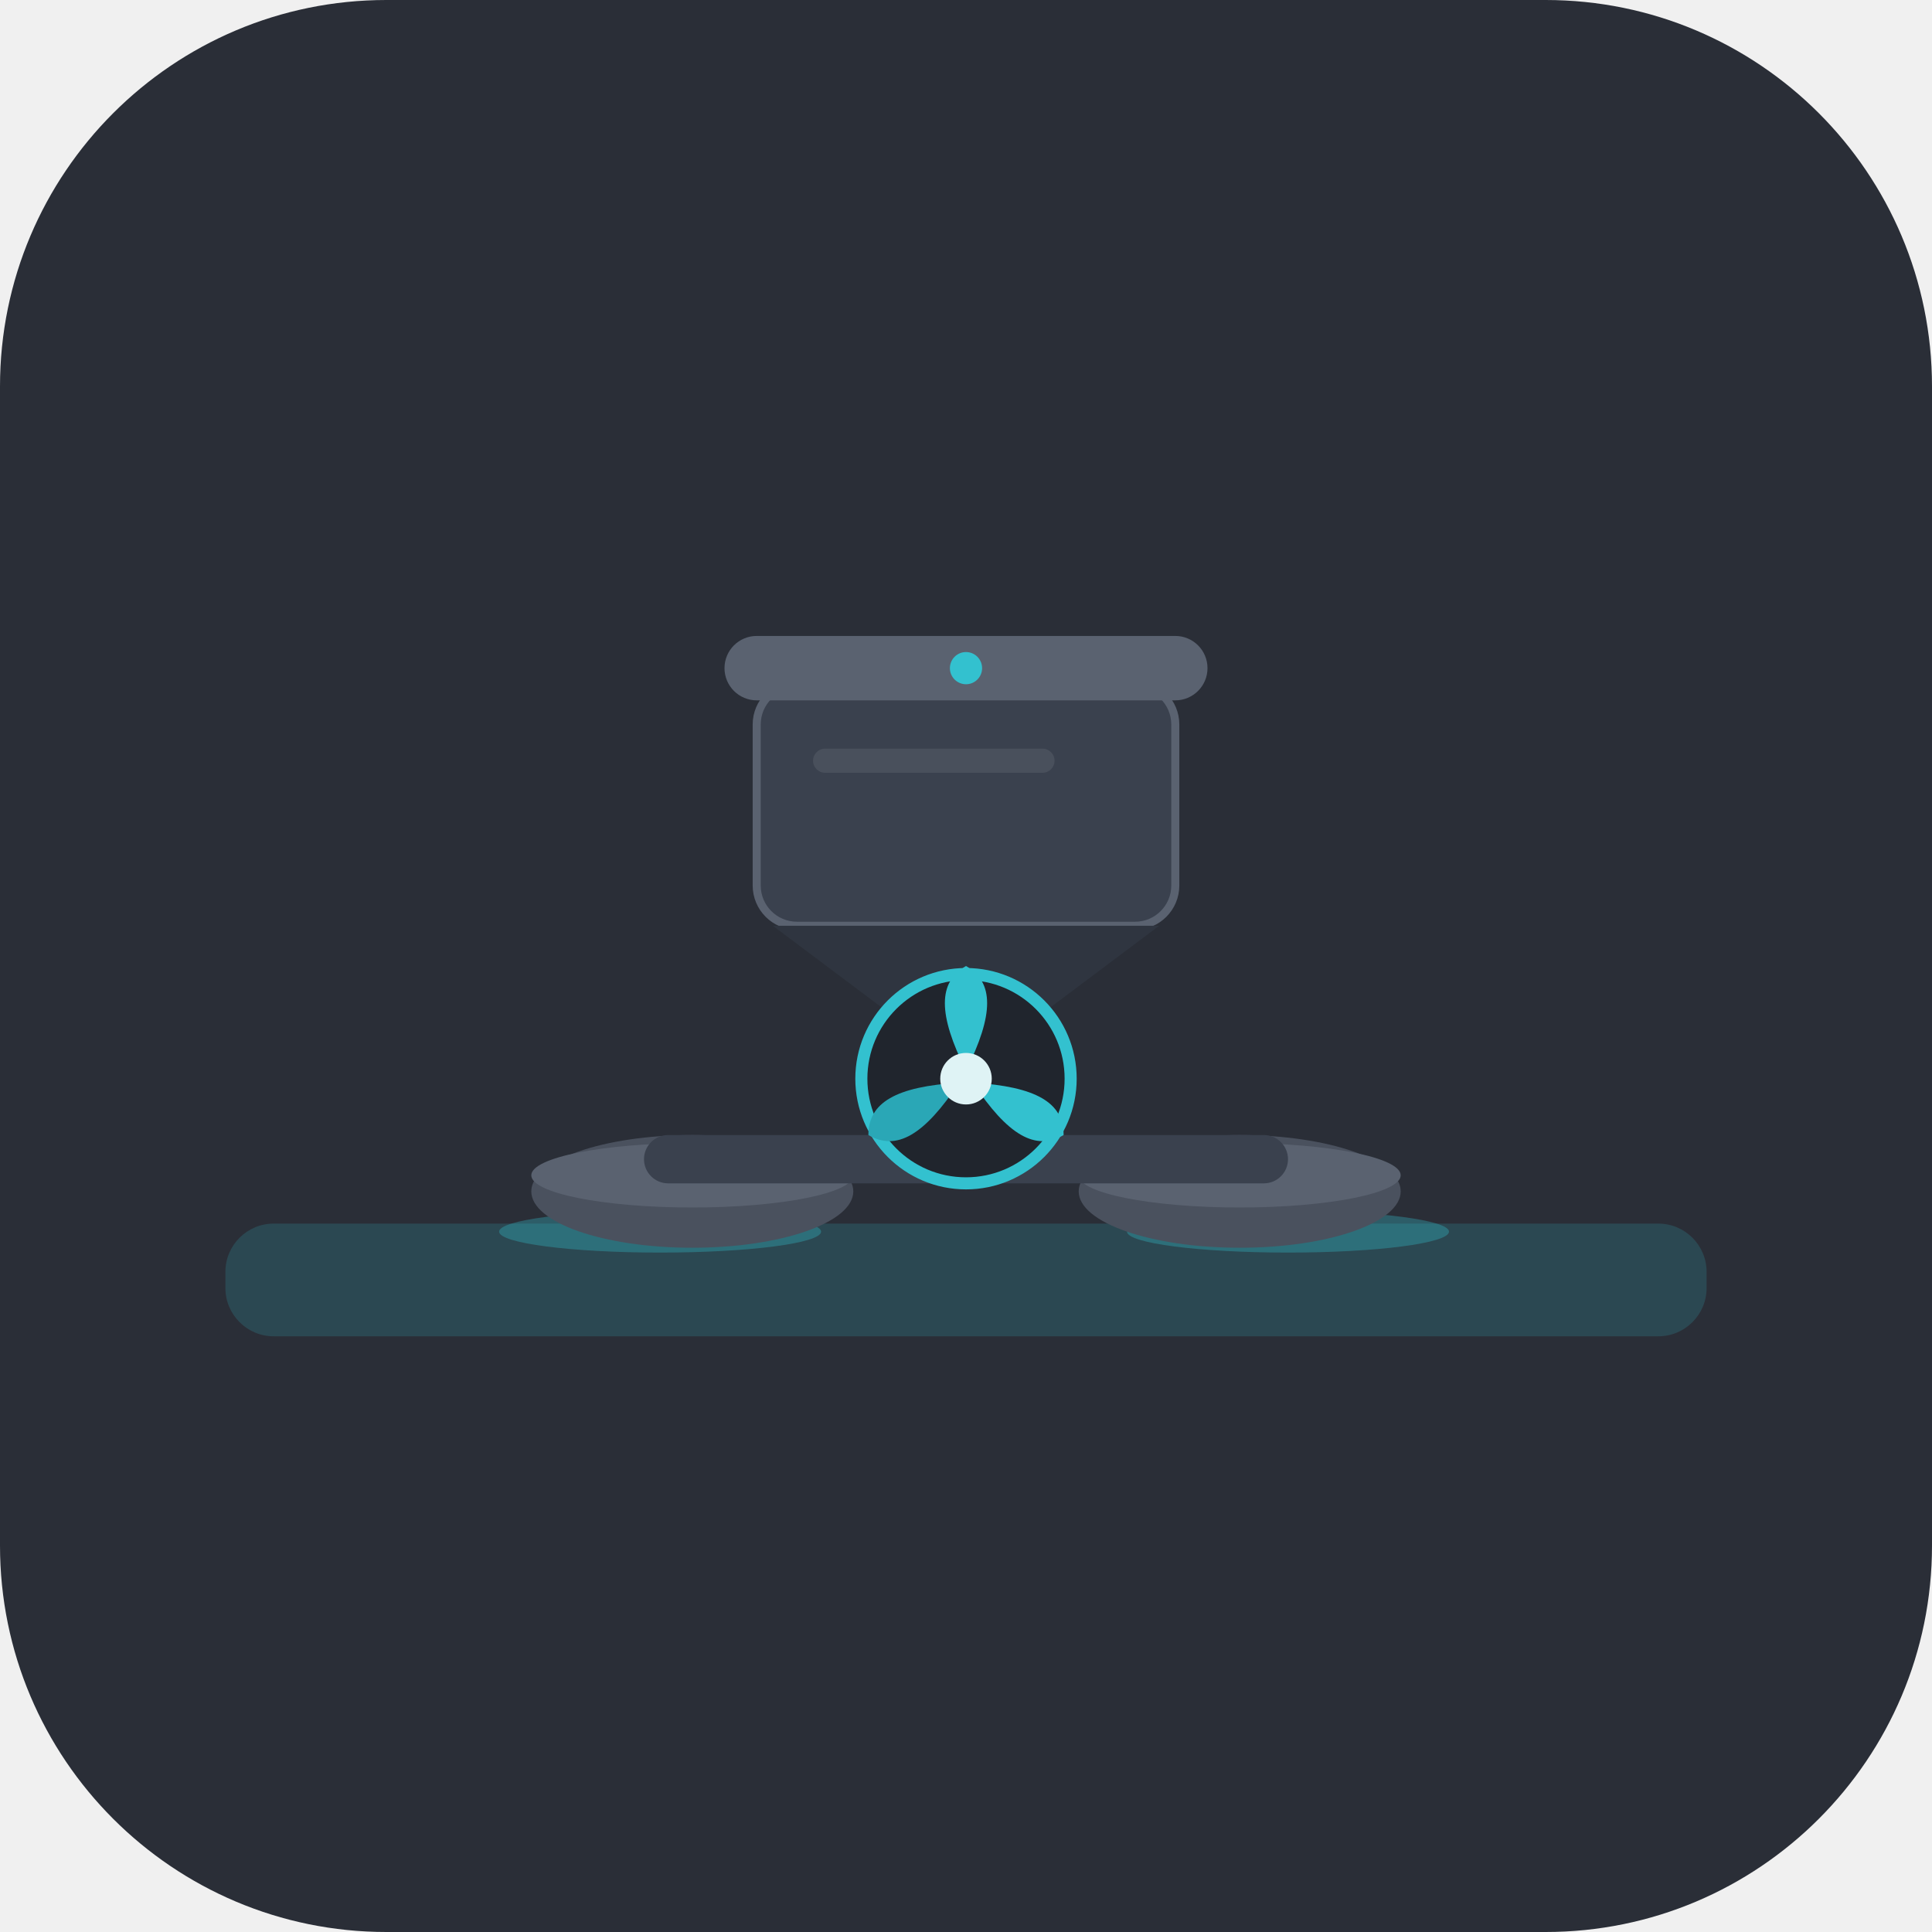
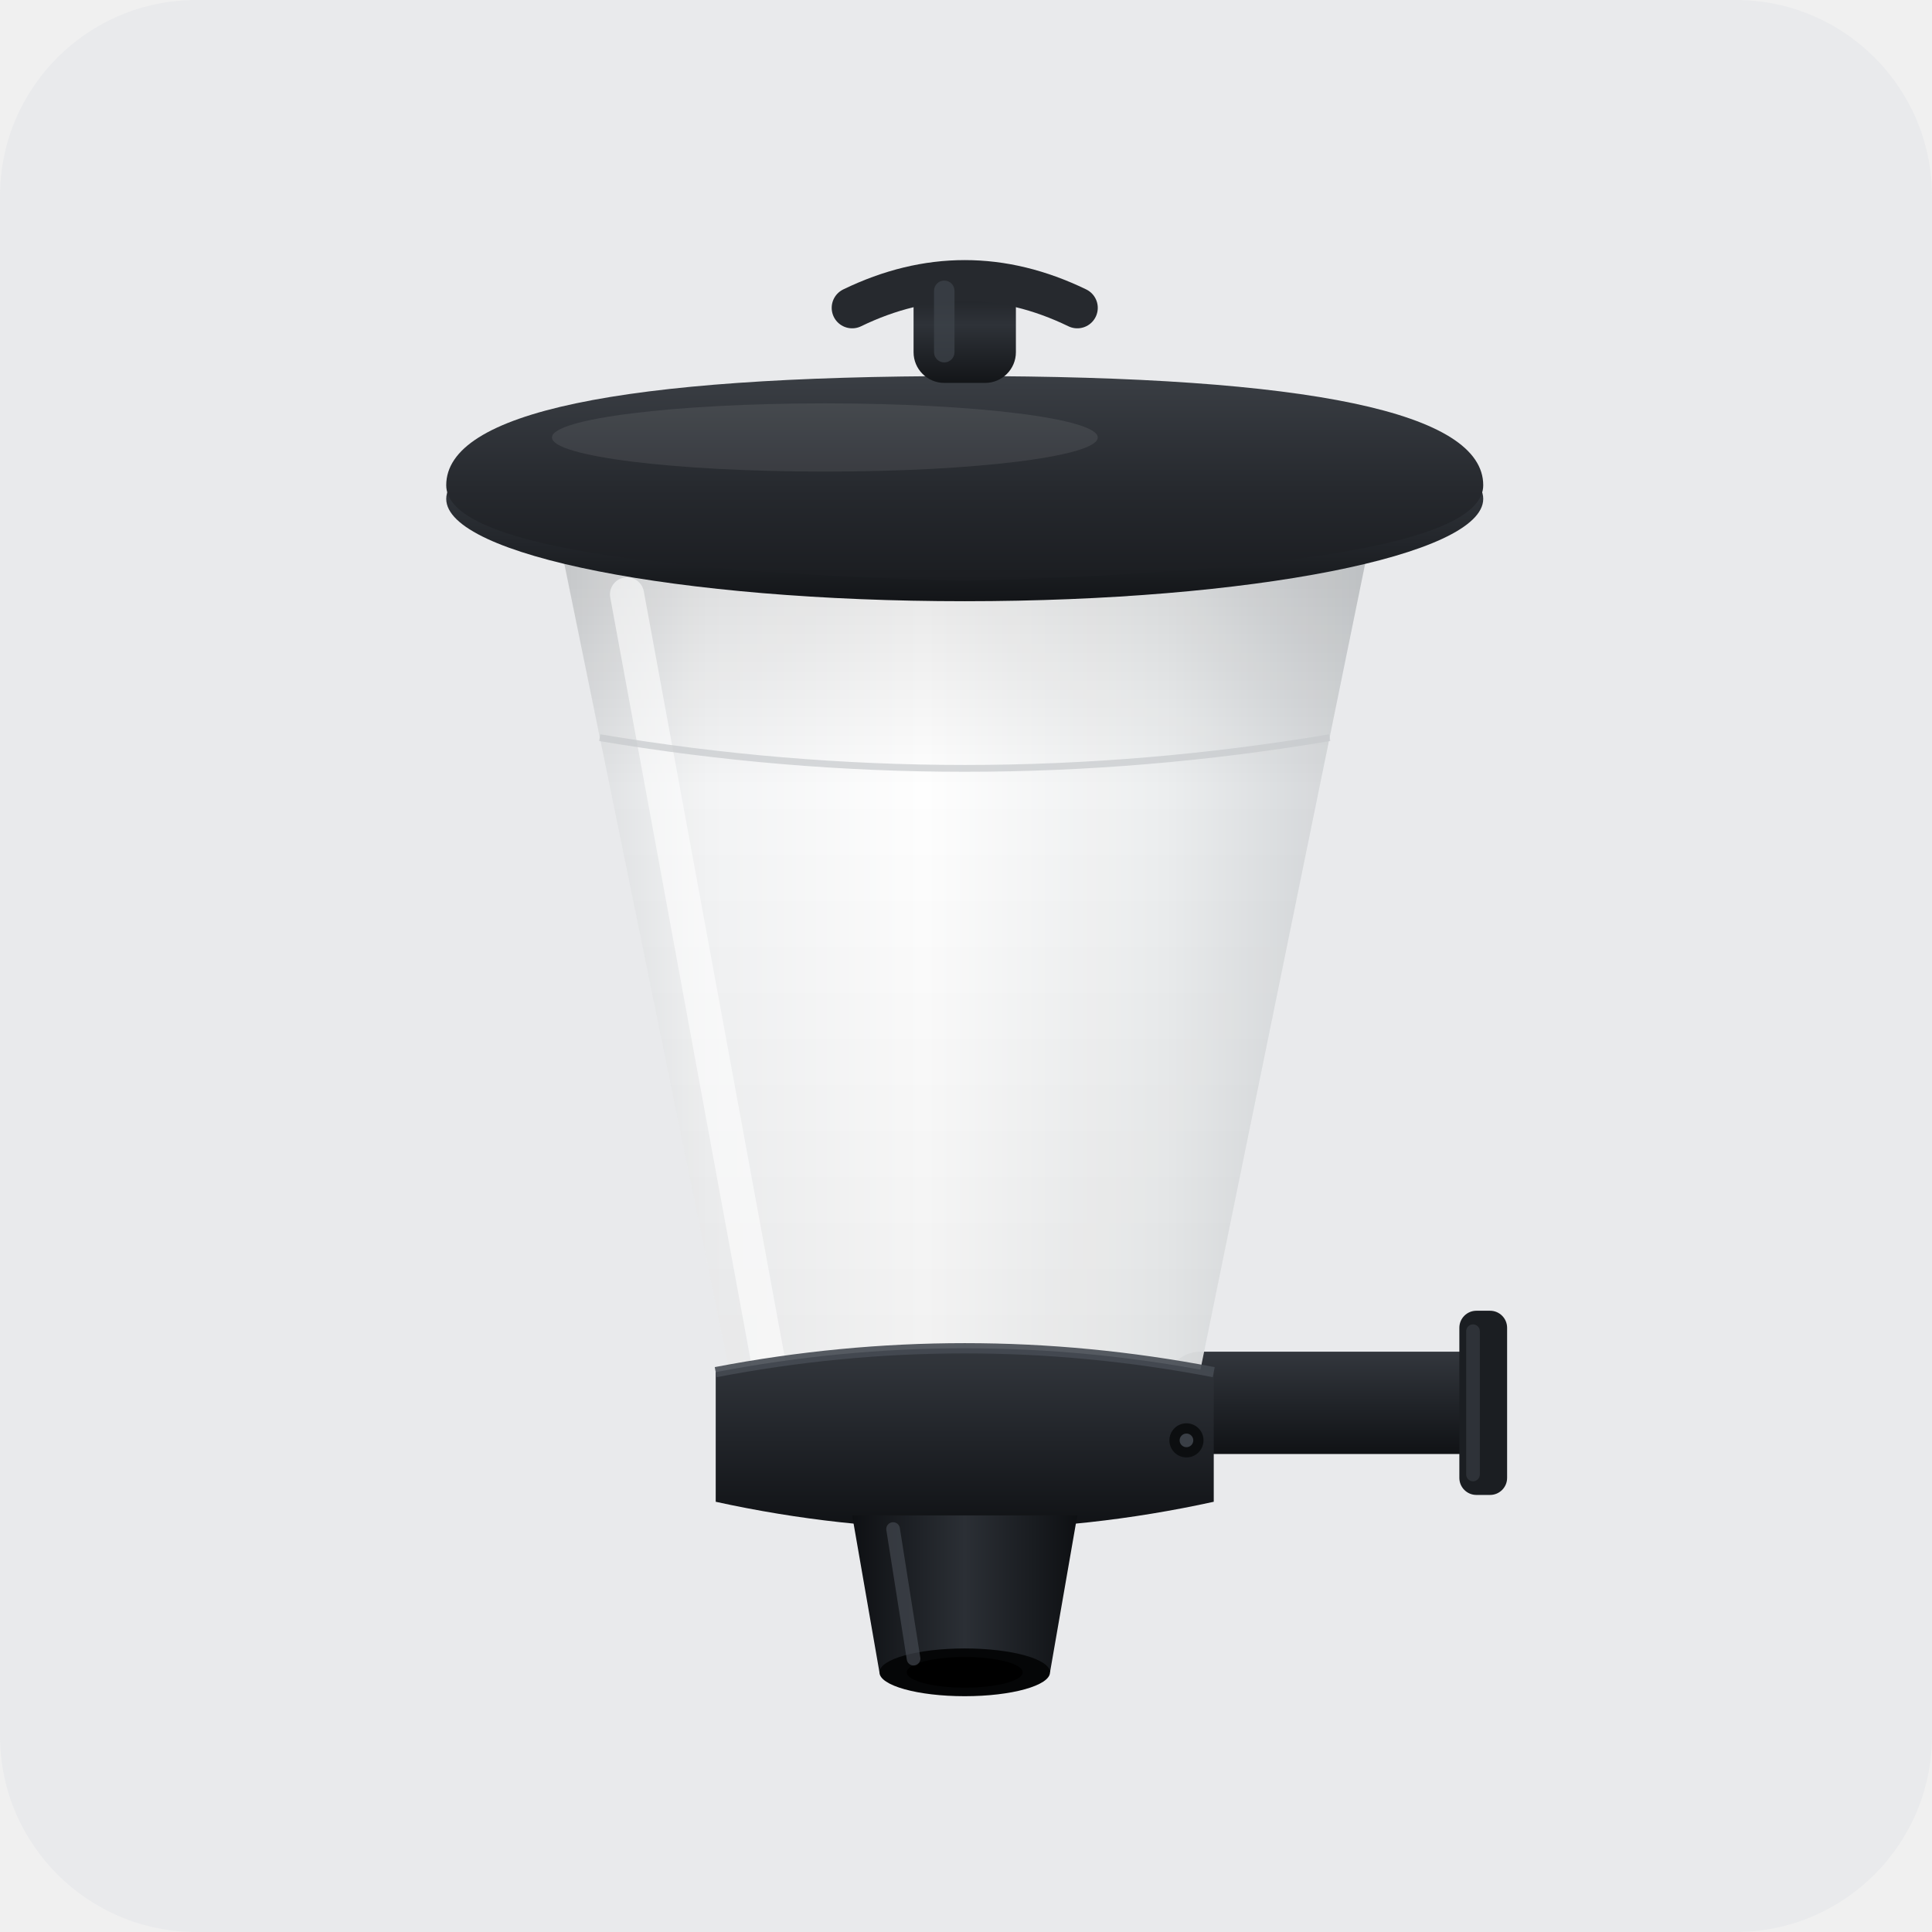
- <svg xmlns="http://www.w3.org/2000/svg" viewBox="0 0 120 120" width="120" height="120">
-   <rect x="0" y="0" width="120" height="120" rx="24" fill="#2a2e37" />
-   <g transform="translate(10,36) scale(0.5)">
-     <rect x="8" y="80" width="184" height="14" rx="6" fill="rgba(51,193,207,0.18)" />
-     <ellipse cx="62" cy="81" rx="20" ry="2.6" fill="rgba(51,193,207,0.32)" />
-     <ellipse cx="140" cy="81" rx="20" ry="2.6" fill="rgba(51,193,207,0.32)" />
-     <ellipse cx="66" cy="76" rx="20" ry="7" fill="#4a515e" />
-     <ellipse cx="134" cy="76" rx="20" ry="7" fill="#4a515e" />
-     <ellipse cx="66" cy="74" rx="20" ry="4" fill="#5a6270" />
-     <ellipse cx="134" cy="74" rx="20" ry="4" fill="#5a6270" />
-     <rect x="60" y="69" width="80" height="6" rx="3" fill="#3a414e" />
-     <rect x="74" y="13" width="52" height="30" rx="5" fill="#3a414e" stroke="#5a6270" stroke-width="1" />
-     <rect x="70" y="7" width="60" height="8" rx="4" fill="#5a6270" />
-     <circle cx="100" cy="11" r="2" fill="#33c1cf" />
-     <rect x="81" y="21" width="30" height="3" rx="1.5" fill="rgba(255,255,255,0.08)" />
-     <path d="M76 43 H124 L108 55 H92 Z" fill="#2f3540" />
-     <circle cx="100" cy="62" r="13" fill="#20252d" stroke="#33c1cf" stroke-width="1.5" />
+ <svg xmlns="http://www.w3.org/2000/svg" viewBox="0 0 512 512" width="512" height="512">
+   <defs>
+     <linearGradient id="lidTop" x1="0" y1="0" x2="0" y2="1">
+       <stop offset="0" stop-color="#3a3e44" />
+       <stop offset="0.55" stop-color="#26292e" />
+       <stop offset="1" stop-color="#1b1d21" />
+     </linearGradient>
+     <linearGradient id="lidRim" x1="0" y1="0" x2="0" y2="1">
+       <stop offset="0" stop-color="#17191c" />
+       <stop offset="0.5" stop-color="#2e3238" />
+       <stop offset="1" stop-color="#131518" />
+     </linearGradient>
+     <linearGradient id="body" x1="0" y1="0" x2="1" y2="0">
+       <stop offset="0" stop-color="#d9dbdd" />
+       <stop offset="0.18" stop-color="#f4f5f6" />
+       <stop offset="0.45" stop-color="#ffffff" />
+       <stop offset="0.75" stop-color="#eceeef" />
+       <stop offset="1" stop-color="#cfd2d5" />
+     </linearGradient>
+     <linearGradient id="bodyShade" x1="0" y1="0" x2="0" y2="1">
+       <stop offset="0" stop-color="#000000" stop-opacity="0.10" />
+       <stop offset="0.25" stop-color="#000000" stop-opacity="0" />
+       <stop offset="1" stop-color="#000000" stop-opacity="0.06" />
+     </linearGradient>
+     <linearGradient id="ring" x1="0" y1="0" x2="0" y2="1">
+       <stop offset="0" stop-color="#33373d" />
+       <stop offset="0.5" stop-color="#212429" />
+       <stop offset="1" stop-color="#101215" />
+     </linearGradient>
+     <linearGradient id="outlet" x1="0" y1="0" x2="1" y2="0">
+       <stop offset="0" stop-color="#0e1013" />
+       <stop offset="0.5" stop-color="#2b2f35" />
+       <stop offset="1" stop-color="#0e1013" />
+     </linearGradient>
+   </defs>
+   <rect x="0" y="0" width="512" height="512" rx="52" fill="#e9eaec" />
+   <g transform="translate(83,40) scale(0.904)">
    <g>
-       <path d="M100 61 C96.5 54 96.5 50 100 48 C103.5 50 103.5 54 100 61 Z" fill="#33c1cf" transform="rotate(0 100 62)" />
-       <path d="M100 61 C96.5 54 96.5 50 100 48 C103.5 50 103.5 54 100 61 Z" fill="#33c1cf" transform="rotate(120 100 62)" />
-       <path d="M100 61 C96.5 54 96.5 50 100 48 C103.5 50 103.5 54 100 61 Z" fill="#2aa7b6" transform="rotate(240 100 62)" />
-       <circle cx="100" cy="62" r="3.2" fill="#dff3f5" />
+       <rect x="250" y="352" width="96" height="30" rx="10" fill="url(#ring)" />
+       <rect x="336" y="340" width="14" height="54" rx="5" fill="#1b1e22" />
+       <rect x="338" y="344" width="4" height="46" rx="2" fill="#33373d" opacity="0.8" />
+     </g>
+     <g>
+       <path d="M 73 118 L 309 118 L 253 392 L 129 392 Z" fill="url(#body)" opacity="0.96" />
+       <path d="M 73 118 L 309 118 L 253 392 L 129 392 Z" fill="url(#bodyShade)" />
+       <ellipse cx="191" cy="392" rx="62" ry="12" fill="#e4e6e8" />
+       <ellipse cx="191" cy="392" rx="62" ry="12" fill="url(#bodyShade)" />
+       <path d="M 92 130 L 138 380" stroke="#ffffff" stroke-width="10" stroke-linecap="round" opacity="0.55" />
+       <path d="M 84 172 Q 191 190 298 172" fill="none" stroke="#c6c9cc" stroke-width="2" opacity="0.7" />
+     </g>
+     <g>
+       <ellipse cx="191" cy="102" rx="152" ry="30" fill="url(#lidRim)" />
+       <path d="M 39 98 Q 39 66 191 66 Q 343 66 343 98 Q 343 122 191 126 Q 39 122 39 98 Z" fill="url(#lidTop)" />
+       <ellipse cx="150" cy="84" rx="80" ry="10" fill="#ffffff" opacity="0.08" />
+       <rect x="176" y="34" width="30" height="34" rx="9" fill="url(#lidRim)" />
+       <path d="M 158 46 Q 191 30 224 46" fill="none" stroke="#26292e" stroke-width="12" stroke-linecap="round" />
+       <rect x="182" y="38" width="6" height="24" rx="3" fill="#3f444b" opacity="0.7" />
+     </g>
+     <g>
+       <path d="M 118 358 Q 191 344 264 358 L 264 396 Q 191 412 118 396 Z" fill="url(#ring)" />
+       <path d="M 118 358 Q 191 344 264 358" fill="none" stroke="#454a52" stroke-width="3" opacity="0.9" />
+       <circle cx="256" cy="378" r="5" fill="#0c0e10" />
+       <circle cx="256" cy="378" r="2" fill="#3a3f46" />
+     </g>
+     <g>
+       <path d="M 158 400 L 224 400 L 216 446 L 166 446 Z" fill="url(#outlet)" />
+       <ellipse cx="191" cy="446" rx="25" ry="7" fill="#050607" />
+       <ellipse cx="191" cy="446" rx="17" ry="4.5" fill="#000000" />
+       <path d="M 170 404 L 176 442" stroke="#4a4f57" stroke-width="4" stroke-linecap="round" opacity="0.6" />
    </g>
  </g>
</svg>
